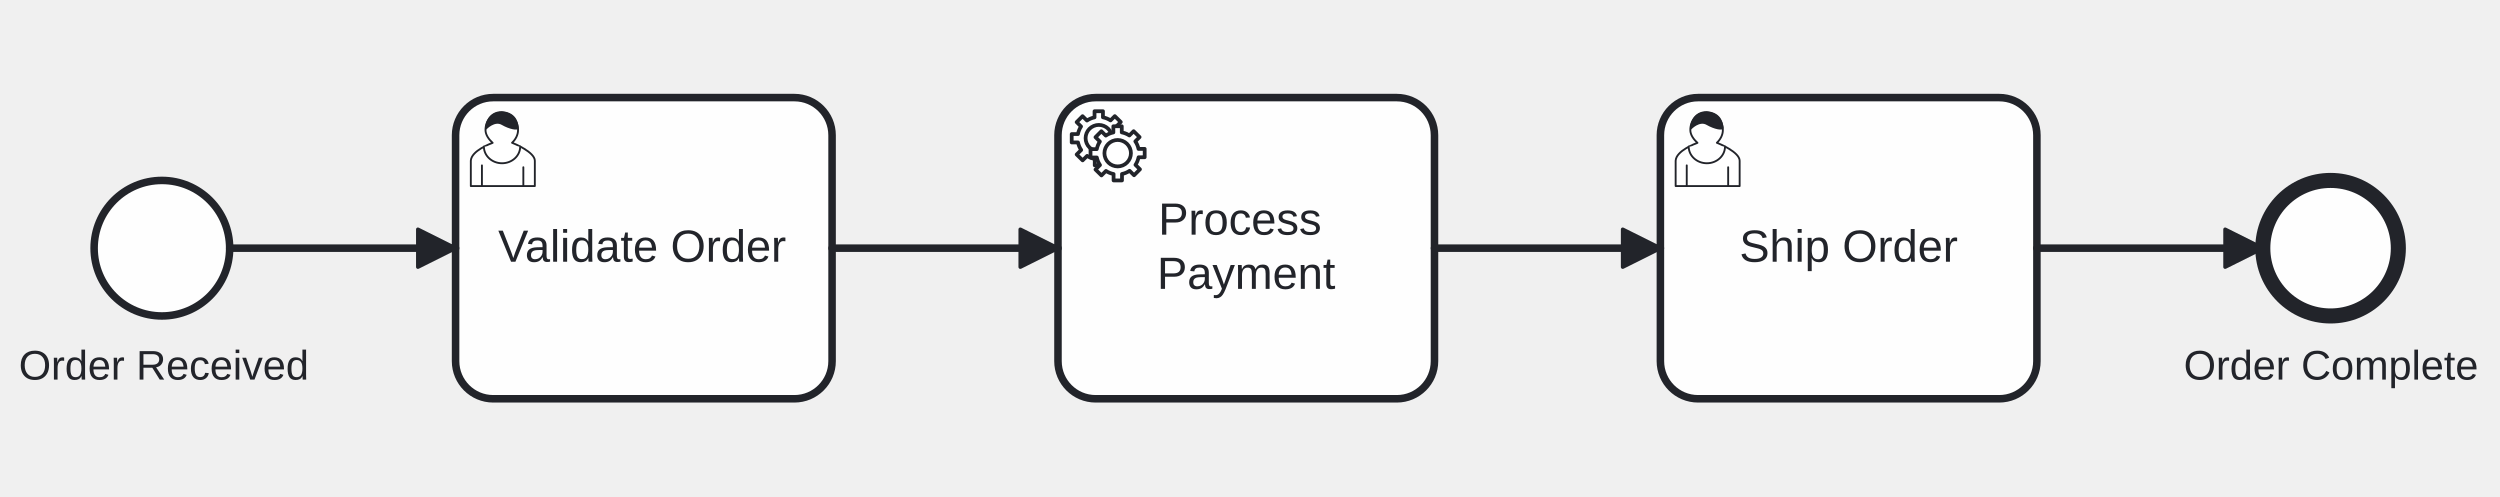
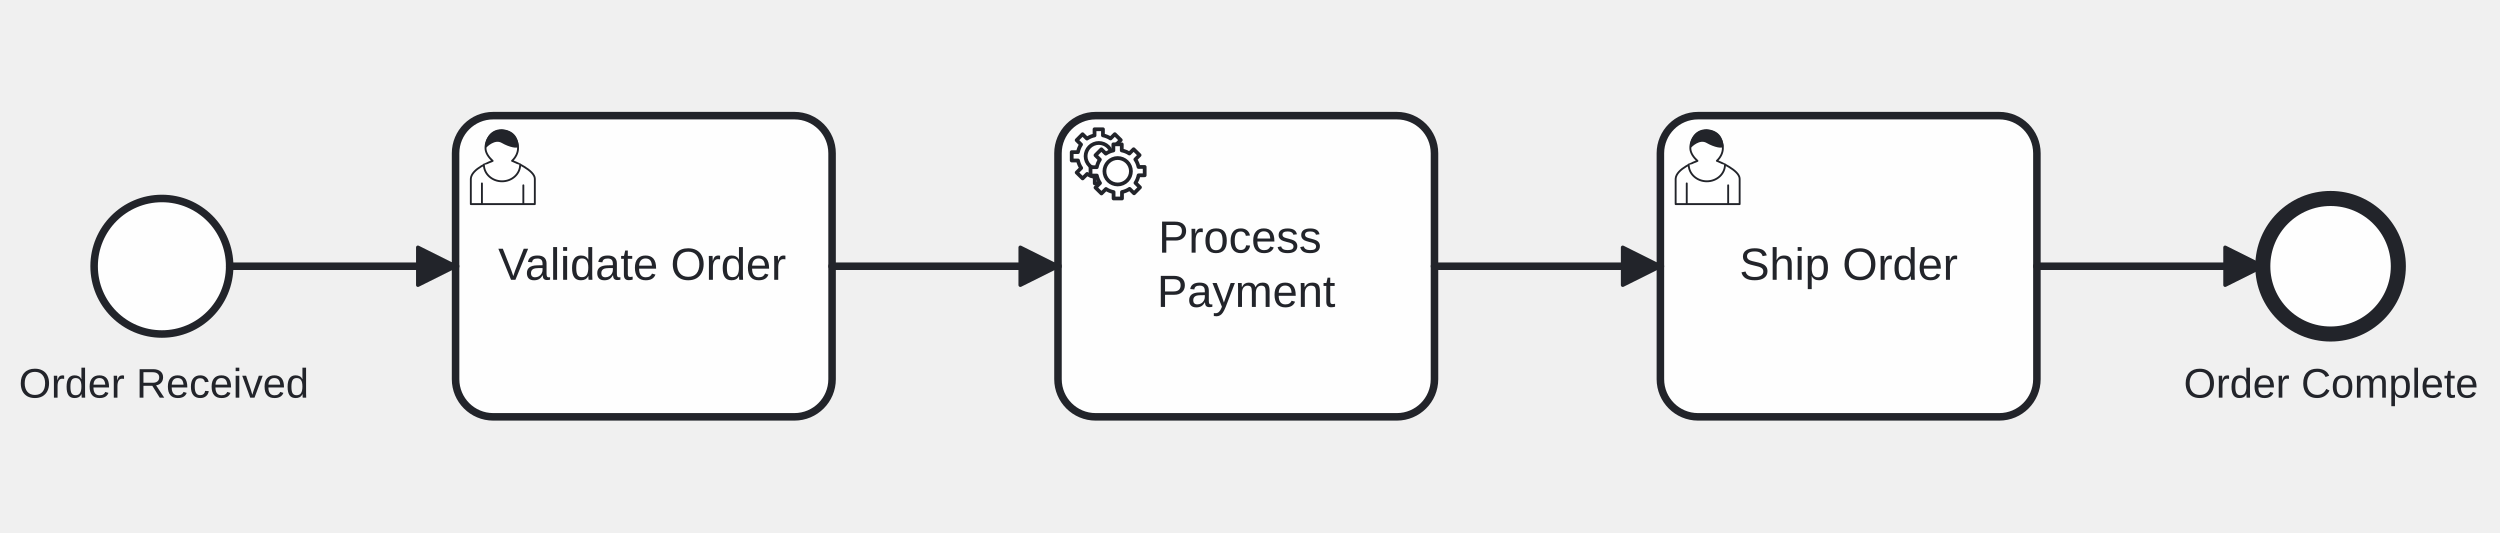
- <svg xmlns="http://www.w3.org/2000/svg" width="831" height="165" viewBox="167 75 664 90" version="1.1">
+ <svg xmlns="http://www.w3.org/2000/svg" width="831" height="177" viewBox="167 87 664 90" version="1.1">
  <g class="djs-group">
-     <g class="djs-element djs-shape" data-element-id="Event_1l18z3u" style="display: block;" transform="translate(192, 102)">
+     <g class="djs-element djs-shape" data-element-id="Event_1l18z3u" transform="translate(192, 114)" style="display: block;">
      <g class="djs-visual">
        <circle cx="18" cy="18" r="18" style="stroke-linecap: round; stroke-linejoin: round; stroke: hsl(225, 10%, 15%); stroke-width: 2px; fill: white; fill-opacity: 0.95;" />
      </g>
      <rect style="fill: none; stroke-opacity: 0; stroke: white; stroke-width: 15px;" class="djs-hit djs-hit-all" x="0" y="0" width="36" height="36" />
      <circle cx="18" cy="18" r="23" style="fill: none;" class="djs-outline" />
    </g>
  </g>
  <g class="djs-group">
-     <g class="djs-element djs-shape" data-element-id="Event_0bdlayk" style="display: block;" transform="translate(768, 102)">
+     <g class="djs-element djs-shape" data-element-id="Event_1l18z3u_label" transform="translate(172, 157)" style="display: block;">
+       <g class="djs-visual">
+         <text style="font-family: Arial, sans-serif; font-size: 11px; font-weight: normal; fill: hsl(225, 10%, 15%);" lineHeight="1.2" class="djs-label">
+           <tspan x="0" y="9.9">Order Received</tspan>
+         </text>
+       </g>
+       <rect style="fill: none; stroke-opacity: 0; stroke: white; stroke-width: 15px;" class="djs-hit djs-hit-all" x="0" y="0" width="78" height="14" />
+       <rect x="-5" y="-5" rx="4" width="88" height="24" style="fill: none;" class="djs-outline" />
+     </g>
+   </g>
+   <g class="djs-group">
+     <g class="djs-element djs-shape" data-element-id="Event_0bdlayk" transform="translate(768, 114)" style="display: block;">
      <g class="djs-visual">
        <circle cx="18" cy="18" r="18" style="stroke-linecap: round; stroke-linejoin: round; stroke: hsl(225, 10%, 15%); stroke-width: 4px; fill: white; fill-opacity: 0.95;" />
      </g>
      <rect style="fill: none; stroke-opacity: 0; stroke: white; stroke-width: 15px;" class="djs-hit djs-hit-all" x="0" y="0" width="36" height="36" />
      <circle cx="18" cy="18" r="24" style="fill: none;" class="djs-outline" />
    </g>
  </g>
  <g class="djs-group">
-     <g class="djs-element djs-shape" data-element-id="Activity_01aji74" style="display: block;" transform="translate(288, 80)">
+     <g class="djs-element djs-shape" data-element-id="Event_0bdlayk_label" transform="translate(747, 157)" style="display: block;">
+       <g class="djs-visual">
+         <text style="font-family: Arial, sans-serif; font-size: 11px; font-weight: normal; fill: hsl(225, 10%, 15%);" lineHeight="1.2" class="djs-label">
+           <tspan x="0" y="9.9">Order Complete</tspan>
+         </text>
+       </g>
+       <rect style="fill: none; stroke-opacity: 0; stroke: white; stroke-width: 15px;" class="djs-hit djs-hit-all" x="0" y="0" width="79" height="14" />
+       <rect x="-5" y="-5" rx="4" width="89" height="24" style="fill: none;" class="djs-outline" />
+     </g>
+   </g>
+   <g class="djs-group">
+     <g class="djs-element djs-shape" data-element-id="Activity_01aji74" transform="translate(288, 92)" style="display: block;">
      <g class="djs-visual">
        <rect x="0" y="0" width="100" height="80" rx="10" ry="10" style="stroke-linecap: round; stroke-linejoin: round; stroke: hsl(225, 10%, 15%); stroke-width: 2px; fill: white; fill-opacity: 0.95;" />
        <text style="font-family: Arial, sans-serif; font-size: 12px; font-weight: normal; fill: hsl(225, 10%, 15%);" lineHeight="1.2" class="djs-label">
          <tspan x="11.318" y="43.6">Validate Order</tspan>
        </text>
        <path style="fill: white; stroke-linecap: round; stroke-linejoin: round; stroke: hsl(225, 10%, 15%); stroke-width: 0.5px;" d="m 15,12 c 0.909,-0.845 1.594,-2.049 1.594,-3.385 0,-2.554 -1.805,-4.622 -4.357,-4.622 -2.552,0 -4.288,2.068 -4.288,4.622 0,1.348 0.974,2.562 1.896,3.405 -0.529,0.187 -5.669,2.097 -5.794,4.756 v 6.718 h 17 v -6.718 c 0,-2.298 -5.528,-4.595 -6.051,-4.776 zm -8,6 l 0,5.5 m 11,0 l 0,-5" />
        <path style="fill: white; stroke-linecap: round; stroke-linejoin: round; stroke: hsl(225, 10%, 15%); stroke-width: 0.5px;" d="m 15,12 m 2.162,1.009 c 0,2.447 -2.158,4.431 -4.821,4.431 -2.665,0 -4.822,-1.981 -4.822,-4.431 " />
        <path style="fill: hsl(225, 10%, 15%); stroke-linecap: round; stroke-linejoin: round; stroke: hsl(225, 10%, 15%); stroke-width: 0.5px;" d="m 15,12 m -6.9,-3.80 c 0,0 2.251,-2.358 4.274,-1.177 2.024,1.181 4.221,1.537 4.124,0.965 -0.098,-0.57 -0.117,-3.791 -4.191,-4.136 -3.575,0.001 -4.208,3.367 -4.207,4.348 z" />
      </g>
      <rect style="fill: none; stroke-opacity: 0; stroke: white; stroke-width: 15px;" class="djs-hit djs-hit-all" x="0" y="0" width="100" height="80" />
      <rect x="-5" y="-5" rx="14" width="110" height="90" style="fill: none;" class="djs-outline" />
    </g>
  </g>
  <g class="djs-group">
-     <g class="djs-element djs-shape" data-element-id="Activity_0jy2ses" style="display: block;" transform="translate(608, 80)">
+     <g class="djs-element djs-shape" data-element-id="Activity_0jy2ses" transform="translate(608, 92)" style="display: block;">
      <g class="djs-visual">
        <rect x="0" y="0" width="100" height="80" rx="10" ry="10" style="stroke-linecap: round; stroke-linejoin: round; stroke: hsl(225, 10%, 15%); stroke-width: 2px; fill: white; fill-opacity: 0.95;" />
        <text style="font-family: Arial, sans-serif; font-size: 12px; font-weight: normal; fill: hsl(225, 10%, 15%);" lineHeight="1.2" class="djs-label">
          <tspan x="20.99" y="43.6">Ship Order</tspan>
        </text>
        <path style="fill: white; stroke-linecap: round; stroke-linejoin: round; stroke: hsl(225, 10%, 15%); stroke-width: 0.5px;" d="m 15,12 c 0.909,-0.845 1.594,-2.049 1.594,-3.385 0,-2.554 -1.805,-4.622 -4.357,-4.622 -2.552,0 -4.288,2.068 -4.288,4.622 0,1.348 0.974,2.562 1.896,3.405 -0.529,0.187 -5.669,2.097 -5.794,4.756 v 6.718 h 17 v -6.718 c 0,-2.298 -5.528,-4.595 -6.051,-4.776 zm -8,6 l 0,5.5 m 11,0 l 0,-5" />
        <path style="fill: white; stroke-linecap: round; stroke-linejoin: round; stroke: hsl(225, 10%, 15%); stroke-width: 0.5px;" d="m 15,12 m 2.162,1.009 c 0,2.447 -2.158,4.431 -4.821,4.431 -2.665,0 -4.822,-1.981 -4.822,-4.431 " />
        <path style="fill: hsl(225, 10%, 15%); stroke-linecap: round; stroke-linejoin: round; stroke: hsl(225, 10%, 15%); stroke-width: 0.5px;" d="m 15,12 m -6.9,-3.80 c 0,0 2.251,-2.358 4.274,-1.177 2.024,1.181 4.221,1.537 4.124,0.965 -0.098,-0.57 -0.117,-3.791 -4.191,-4.136 -3.575,0.001 -4.208,3.367 -4.207,4.348 z" />
      </g>
      <rect style="fill: none; stroke-opacity: 0; stroke: white; stroke-width: 15px;" class="djs-hit djs-hit-all" x="0" y="0" width="100" height="80" />
      <rect x="-5" y="-5" rx="14" width="110" height="90" style="fill: none;" class="djs-outline" />
    </g>
  </g>
  <g class="djs-group">
-     <g class="djs-element djs-shape" data-element-id="Activity_1p2y7u9" style="display: block;" transform="translate(448, 80)">
+     <g class="djs-element djs-shape" data-element-id="Activity_1p2y7u9" transform="translate(448, 92)" style="display: block;">
      <g class="djs-visual">
        <rect x="0" y="0" width="100" height="80" rx="10" ry="10" style="stroke-linecap: round; stroke-linejoin: round; stroke: hsl(225, 10%, 15%); stroke-width: 2px; fill: white; fill-opacity: 0.95;" />
        <text style="font-family: Arial, sans-serif; font-size: 12px; font-weight: normal; fill: hsl(225, 10%, 15%);" lineHeight="1.2" class="djs-label">
          <tspan x="26.66" y="36.4">Process </tspan>
          <tspan x="26.324" y="50.8">Payment</tspan>
        </text>
        <circle cx="5" cy="5" r="5" style="stroke-linecap: round; stroke-linejoin: round; stroke: none; stroke-width: 2px; fill: white;" transform="translate(6, 6)" />
        <path style="fill: white; stroke-linecap: round; stroke-linejoin: round; stroke: hsl(225, 10%, 15%); stroke-width: 1px;" d="m 12,18 v -1.713 c 0.352,-0.07 0.704,-0.178 1.048,-0.321 0.344,-0.145 0.666,-0.321 0.966,-0.521 l 1.194,1.18 1.567,-1.577 -1.195,-1.18 c 0.403,-0.614 0.683,-1.299 0.825,-2.018 l 1.622,-0.01 v -2.22 l -1.637,0.01 c -0.073,-0.352 -0.178,-0.7 -0.324,-1.044 -0.145,-0.344 -0.321,-0.664 -0.523,-0.962 l 1.131,-1.136 -1.583,-1.563 -1.13,1.136 c -0.614,-0.401 -1.303,-0.681 -2.023,-0.822 l 0.009,-1.619 h -2.241 l 0.004,1.631 c -0.354,0.074 -0.705,0.18 -1.05,0.324 -0.344,0.144 -0.665,0.321 -0.964,0.52 l -1.17,-1.158 -1.567,1.579 1.168,1.157 c -0.403,0.613 -0.683,1.298 -0.825,2.017 l -1.659,0.003 v 2.222 l 1.672,-0.006 c 0.073,0.351 0.18,0.702 0.324,1.045 0.145,0.344 0.321,0.664 0.523,0.961 l -1.199,1.197 1.584,1.56 1.196,-1.193 c 0.614,0.403 1.303,0.682 2.023,0.823 l 7.19e-4,1.699 h 2.227 z m 0.221,-3.996 c -1.789,0.75 -3.858,-0.093 -4.61,-1.874 -0.752,-1.783 0.091,-3.846 1.88,-4.596 1.788,-0.749 3.857,0.093 4.609,1.874 0.752,1.782 -0.091,3.846 -1.88,4.596 z" />
        <circle cx="5" cy="5" r="5" style="stroke-linecap: round; stroke-linejoin: round; stroke: none; stroke-width: 2px; fill: white;" transform="translate(11, 10)" />
        <path style="fill: white; stroke-linecap: round; stroke-linejoin: round; stroke: hsl(225, 10%, 15%); stroke-width: 1px;" d="m 17,22 v -1.713 c 0.352,-0.07 0.704,-0.178 1.048,-0.321 0.344,-0.145 0.666,-0.321 0.966,-0.521 l 1.194,1.18 1.567,-1.577 -1.195,-1.18 c 0.403,-0.614 0.683,-1.299 0.825,-2.018 l 1.622,-0.01 v -2.22 l -1.637,0.01 c -0.073,-0.352 -0.178,-0.7 -0.324,-1.044 -0.145,-0.344 -0.321,-0.664 -0.523,-0.962 l 1.131,-1.136 -1.583,-1.563 -1.13,1.136 c -0.614,-0.401 -1.303,-0.681 -2.023,-0.822 l 0.009,-1.619 h -2.241 l 0.004,1.631 c -0.354,0.074 -0.705,0.18 -1.05,0.324 -0.344,0.144 -0.665,0.321 -0.964,0.52 l -1.17,-1.158 -1.567,1.579 1.168,1.157 c -0.403,0.613 -0.683,1.298 -0.825,2.017 l -1.659,0.003 v 2.222 l 1.672,-0.006 c 0.073,0.351 0.18,0.702 0.324,1.045 0.145,0.344 0.321,0.664 0.523,0.961 l -1.199,1.197 1.584,1.56 1.196,-1.193 c 0.614,0.403 1.303,0.682 2.023,0.823 l 7.19e-4,1.699 h 2.227 z m 0.221,-3.996 c -1.789,0.75 -3.858,-0.093 -4.61,-1.874 -0.752,-1.783 0.091,-3.846 1.88,-4.596 1.788,-0.749 3.857,0.093 4.609,1.874 0.752,1.782 -0.091,3.846 -1.88,4.596 z" />
      </g>
      <rect style="fill: none; stroke-opacity: 0; stroke: white; stroke-width: 15px;" class="djs-hit djs-hit-all" x="0" y="0" width="100" height="80" />
      <rect x="-5" y="-5" rx="14" width="110" height="90" style="fill: none;" class="djs-outline" />
    </g>
  </g>
  <g class="djs-group">
-     <g class="djs-element djs-shape" data-element-id="Event_1l18z3u_label" style="display: block;" transform="translate(172, 145)">
-       <g class="djs-visual">
-         <text style="font-family: Arial, sans-serif; font-size: 11px; font-weight: normal; fill: hsl(225, 10%, 15%);" lineHeight="1.2" class="djs-label">
-           <tspan x="0" y="9.9">Order Received</tspan>
-         </text>
-       </g>
-       <rect style="fill: none; stroke-opacity: 0; stroke: white; stroke-width: 15px;" class="djs-hit djs-hit-all" x="0" y="0" width="78" height="14" />
-       <rect x="-5" y="-5" rx="4" width="88" height="24" style="fill: none;" class="djs-outline" />
-     </g>
-   </g>
-   <g class="djs-group">
-     <g class="djs-element djs-shape" data-element-id="Event_0bdlayk_label" style="display: block;" transform="translate(747, 145)">
-       <g class="djs-visual">
-         <text style="font-family: Arial, sans-serif; font-size: 11px; font-weight: normal; fill: hsl(225, 10%, 15%);" lineHeight="1.2" class="djs-label">
-           <tspan x="0" y="9.9">Order Complete</tspan>
-         </text>
-       </g>
-       <rect style="fill: none; stroke-opacity: 0; stroke: white; stroke-width: 15px;" class="djs-hit djs-hit-all" x="0" y="0" width="79" height="14" />
-       <rect x="-5" y="-5" rx="4" width="89" height="24" style="fill: none;" class="djs-outline" />
-     </g>
-   </g>
-   <g class="djs-group">
    <g class="djs-element djs-connection" data-element-id="Flow_1o0buuy" style="display: block;">
      <g class="djs-visual">
        <defs>
          <marker id="marker-seq-0" viewBox="0 0 20 20" refX="11" refY="10" markerWidth="10" markerHeight="10" orient="auto">
            <path d="M 1 5 L 11 10 L 1 15 Z" style="stroke-linecap: round; stroke-linejoin: round; stroke: hsl(225, 10%, 15%); stroke-width: 1px; fill: hsl(225, 10%, 15%);" />
          </marker>
        </defs>
-         <path style="fill: none; stroke-linecap: round; stroke-linejoin: round; stroke: hsl(225, 10%, 15%); stroke-width: 2px; marker-end: url(#marker-seq-0);" data-corner-radius="5" d="M228,120L288,120" />
+         <path style="fill: none; stroke-linecap: round; stroke-linejoin: round; stroke: hsl(225, 10%, 15%); stroke-width: 2px; marker-end: url(#marker-seq-0);" data-corner-radius="5" d="M228,132L288,132" />
      </g>
-       <path d="M228,120L288,120" style="fill: none; stroke-opacity: 0; stroke: white; stroke-width: 15px;" class="djs-hit djs-hit-stroke" />
-       <rect x="223" y="115" rx="4" width="70" height="10" style="fill: none;" class="djs-outline" />
+       <path d="M228,132L288,132" style="fill: none; stroke-opacity: 0; stroke: white; stroke-width: 15px;" class="djs-hit djs-hit-stroke" />
+       <rect x="223" y="127" rx="4" width="70" height="10" style="fill: none;" class="djs-outline" />
+     </g>
+   </g>
+   <g class="djs-group">
+     <g class="djs-element djs-connection" data-element-id="Flow_0qgziru" style="display: block;">
+       <g class="djs-visual">
+         <defs>
+           <marker id="marker-seq-1" viewBox="0 0 20 20" refX="11" refY="10" markerWidth="10" markerHeight="10" orient="auto">
+             <path d="M 1 5 L 11 10 L 1 15 Z" style="stroke-linecap: round; stroke-linejoin: round; stroke: hsl(225, 10%, 15%); stroke-width: 1px; fill: hsl(225, 10%, 15%);" />
+           </marker>
+         </defs>
+         <path style="fill: none; stroke-linecap: round; stroke-linejoin: round; stroke: hsl(225, 10%, 15%); stroke-width: 2px; marker-end: url(#marker-seq-1);" data-corner-radius="5" d="M388,132L448,132" />
+       </g>
+       <path d="M388,132L448,132" style="fill: none; stroke-opacity: 0; stroke: white; stroke-width: 15px;" class="djs-hit djs-hit-stroke" />
+       <rect x="383" y="127" rx="4" width="70" height="10" style="fill: none;" class="djs-outline" />
+     </g>
+   </g>
+   <g class="djs-group">
+     <g class="djs-element djs-connection" data-element-id="Flow_00k1pv3" style="display: block;">
+       <g class="djs-visual">
+         <defs>
+           <marker id="marker-seq-2" viewBox="0 0 20 20" refX="11" refY="10" markerWidth="10" markerHeight="10" orient="auto">
+             <path d="M 1 5 L 11 10 L 1 15 Z" style="stroke-linecap: round; stroke-linejoin: round; stroke: hsl(225, 10%, 15%); stroke-width: 1px; fill: hsl(225, 10%, 15%);" />
+           </marker>
+         </defs>
+         <path style="fill: none; stroke-linecap: round; stroke-linejoin: round; stroke: hsl(225, 10%, 15%); stroke-width: 2px; marker-end: url(#marker-seq-2);" data-corner-radius="5" d="M548,132L608,132" />
+       </g>
+       <path d="M548,132L608,132" style="fill: none; stroke-opacity: 0; stroke: white; stroke-width: 15px;" class="djs-hit djs-hit-stroke" />
+       <rect x="543" y="127" rx="4" width="70" height="10" style="fill: none;" class="djs-outline" />
    </g>
  </g>
  <g class="djs-group">
    <g class="djs-element djs-connection" data-element-id="Flow_0wkgksp" style="display: block;">
      <g class="djs-visual">
        <defs>
-           <marker id="marker-seq-1" viewBox="0 0 20 20" refX="11" refY="10" markerWidth="10" markerHeight="10" orient="auto">
-             <path d="M 1 5 L 11 10 L 1 15 Z" style="stroke-linecap: round; stroke-linejoin: round; stroke: hsl(225, 10%, 15%); stroke-width: 1px; fill: hsl(225, 10%, 15%);" />
-           </marker>
-         </defs>
-         <path style="fill: none; stroke-linecap: round; stroke-linejoin: round; stroke: hsl(225, 10%, 15%); stroke-width: 2px; marker-end: url(#marker-seq-1);" data-corner-radius="5" d="M708,120L768,120" />
-       </g>
-       <path d="M708,120L768,120" style="fill: none; stroke-opacity: 0; stroke: white; stroke-width: 15px;" class="djs-hit djs-hit-stroke" />
-       <rect x="703" y="115" rx="4" width="70" height="10" style="fill: none;" class="djs-outline" />
-     </g>
-   </g>
-   <g class="djs-group">
-     <g class="djs-element djs-connection" data-element-id="Flow_0qgziru" style="display: block;">
-       <g class="djs-visual">
-         <defs>
-           <marker id="marker-seq-2" viewBox="0 0 20 20" refX="11" refY="10" markerWidth="10" markerHeight="10" orient="auto">
-             <path d="M 1 5 L 11 10 L 1 15 Z" style="stroke-linecap: round; stroke-linejoin: round; stroke: hsl(225, 10%, 15%); stroke-width: 1px; fill: hsl(225, 10%, 15%);" />
-           </marker>
-         </defs>
-         <path style="fill: none; stroke-linecap: round; stroke-linejoin: round; stroke: hsl(225, 10%, 15%); stroke-width: 2px; marker-end: url(#marker-seq-2);" data-corner-radius="5" d="M388,120L448,120" />
-       </g>
-       <path d="M388,120L448,120" style="fill: none; stroke-opacity: 0; stroke: white; stroke-width: 15px;" class="djs-hit djs-hit-stroke" />
-       <rect x="383" y="115" rx="4" width="70" height="10" style="fill: none;" class="djs-outline" />
-     </g>
-   </g>
-   <g class="djs-group">
-     <g class="djs-element djs-connection" data-element-id="Flow_00k1pv3" style="display: block;">
-       <g class="djs-visual">
-         <defs>
          <marker id="marker-seq-3" viewBox="0 0 20 20" refX="11" refY="10" markerWidth="10" markerHeight="10" orient="auto">
            <path d="M 1 5 L 11 10 L 1 15 Z" style="stroke-linecap: round; stroke-linejoin: round; stroke: hsl(225, 10%, 15%); stroke-width: 1px; fill: hsl(225, 10%, 15%);" />
          </marker>
        </defs>
-         <path style="fill: none; stroke-linecap: round; stroke-linejoin: round; stroke: hsl(225, 10%, 15%); stroke-width: 2px; marker-end: url(#marker-seq-3);" data-corner-radius="5" d="M548,120L608,120" />
+         <path style="fill: none; stroke-linecap: round; stroke-linejoin: round; stroke: hsl(225, 10%, 15%); stroke-width: 2px; marker-end: url(#marker-seq-3);" data-corner-radius="5" d="M708,132L768,132" />
      </g>
-       <path d="M548,120L608,120" style="fill: none; stroke-opacity: 0; stroke: white; stroke-width: 15px;" class="djs-hit djs-hit-stroke" />
-       <rect x="543" y="115" rx="4" width="70" height="10" style="fill: none;" class="djs-outline" />
+       <path d="M708,132L768,132" style="fill: none; stroke-opacity: 0; stroke: white; stroke-width: 15px;" class="djs-hit djs-hit-stroke" />
+       <rect x="703" y="127" rx="4" width="70" height="10" style="fill: none;" class="djs-outline" />
    </g>
  </g>
</svg>
